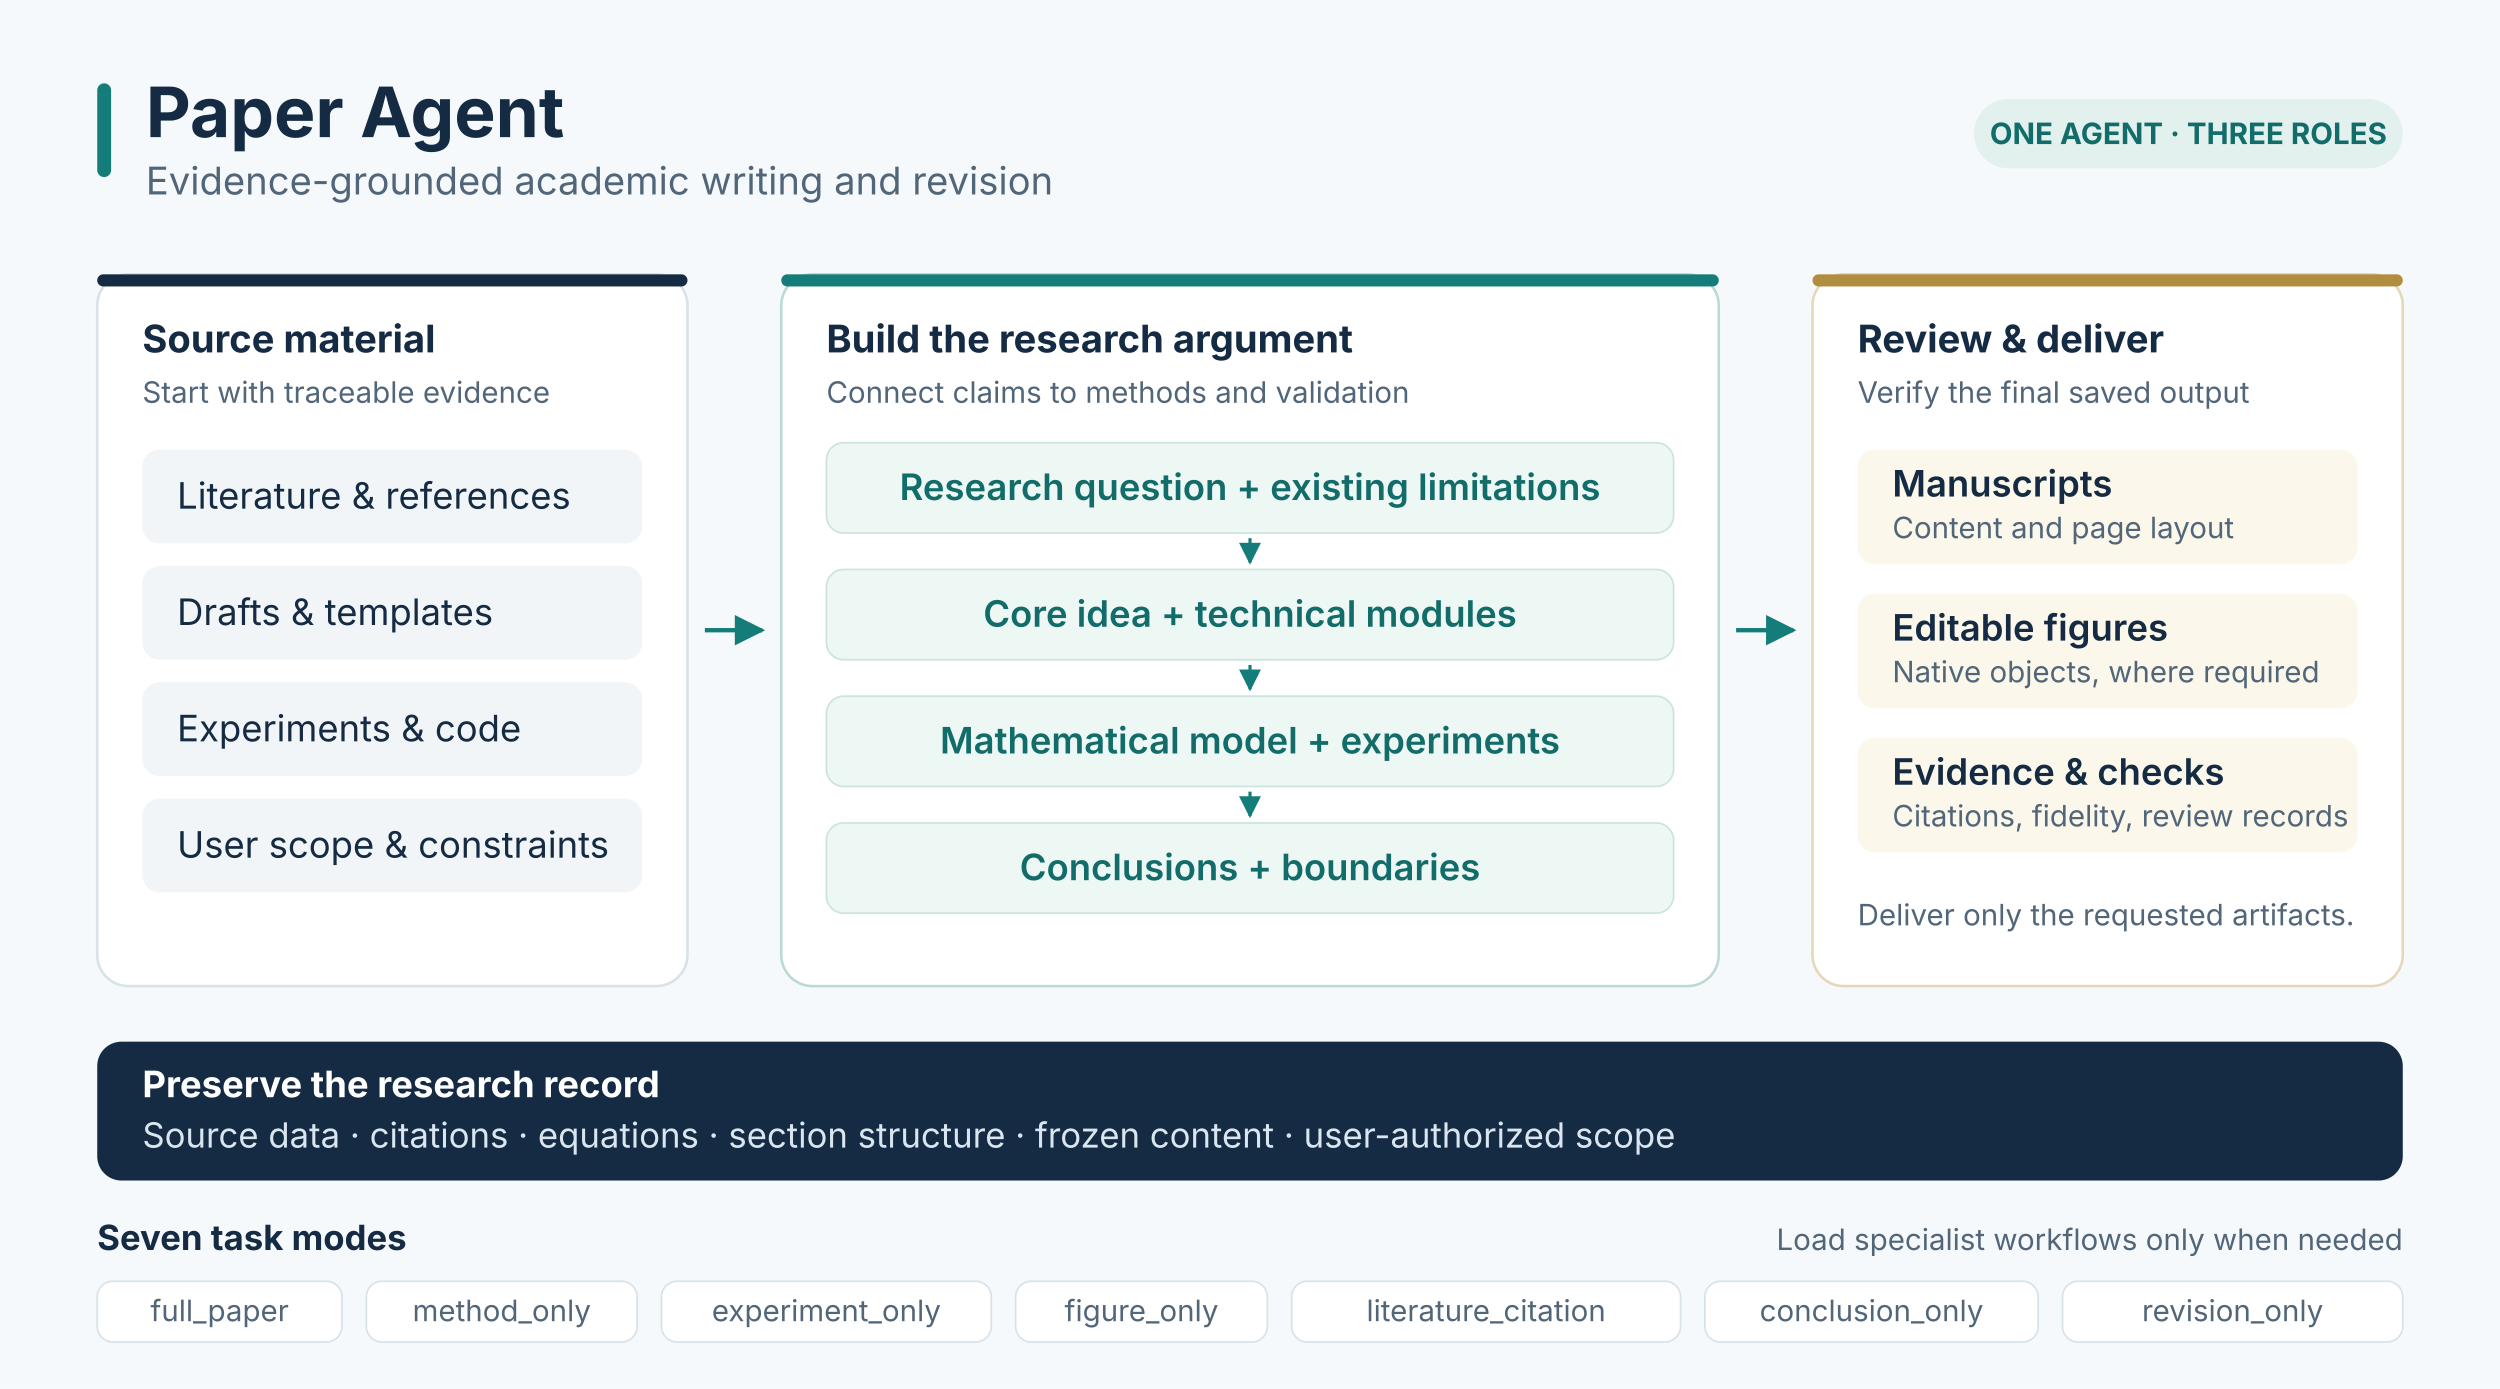
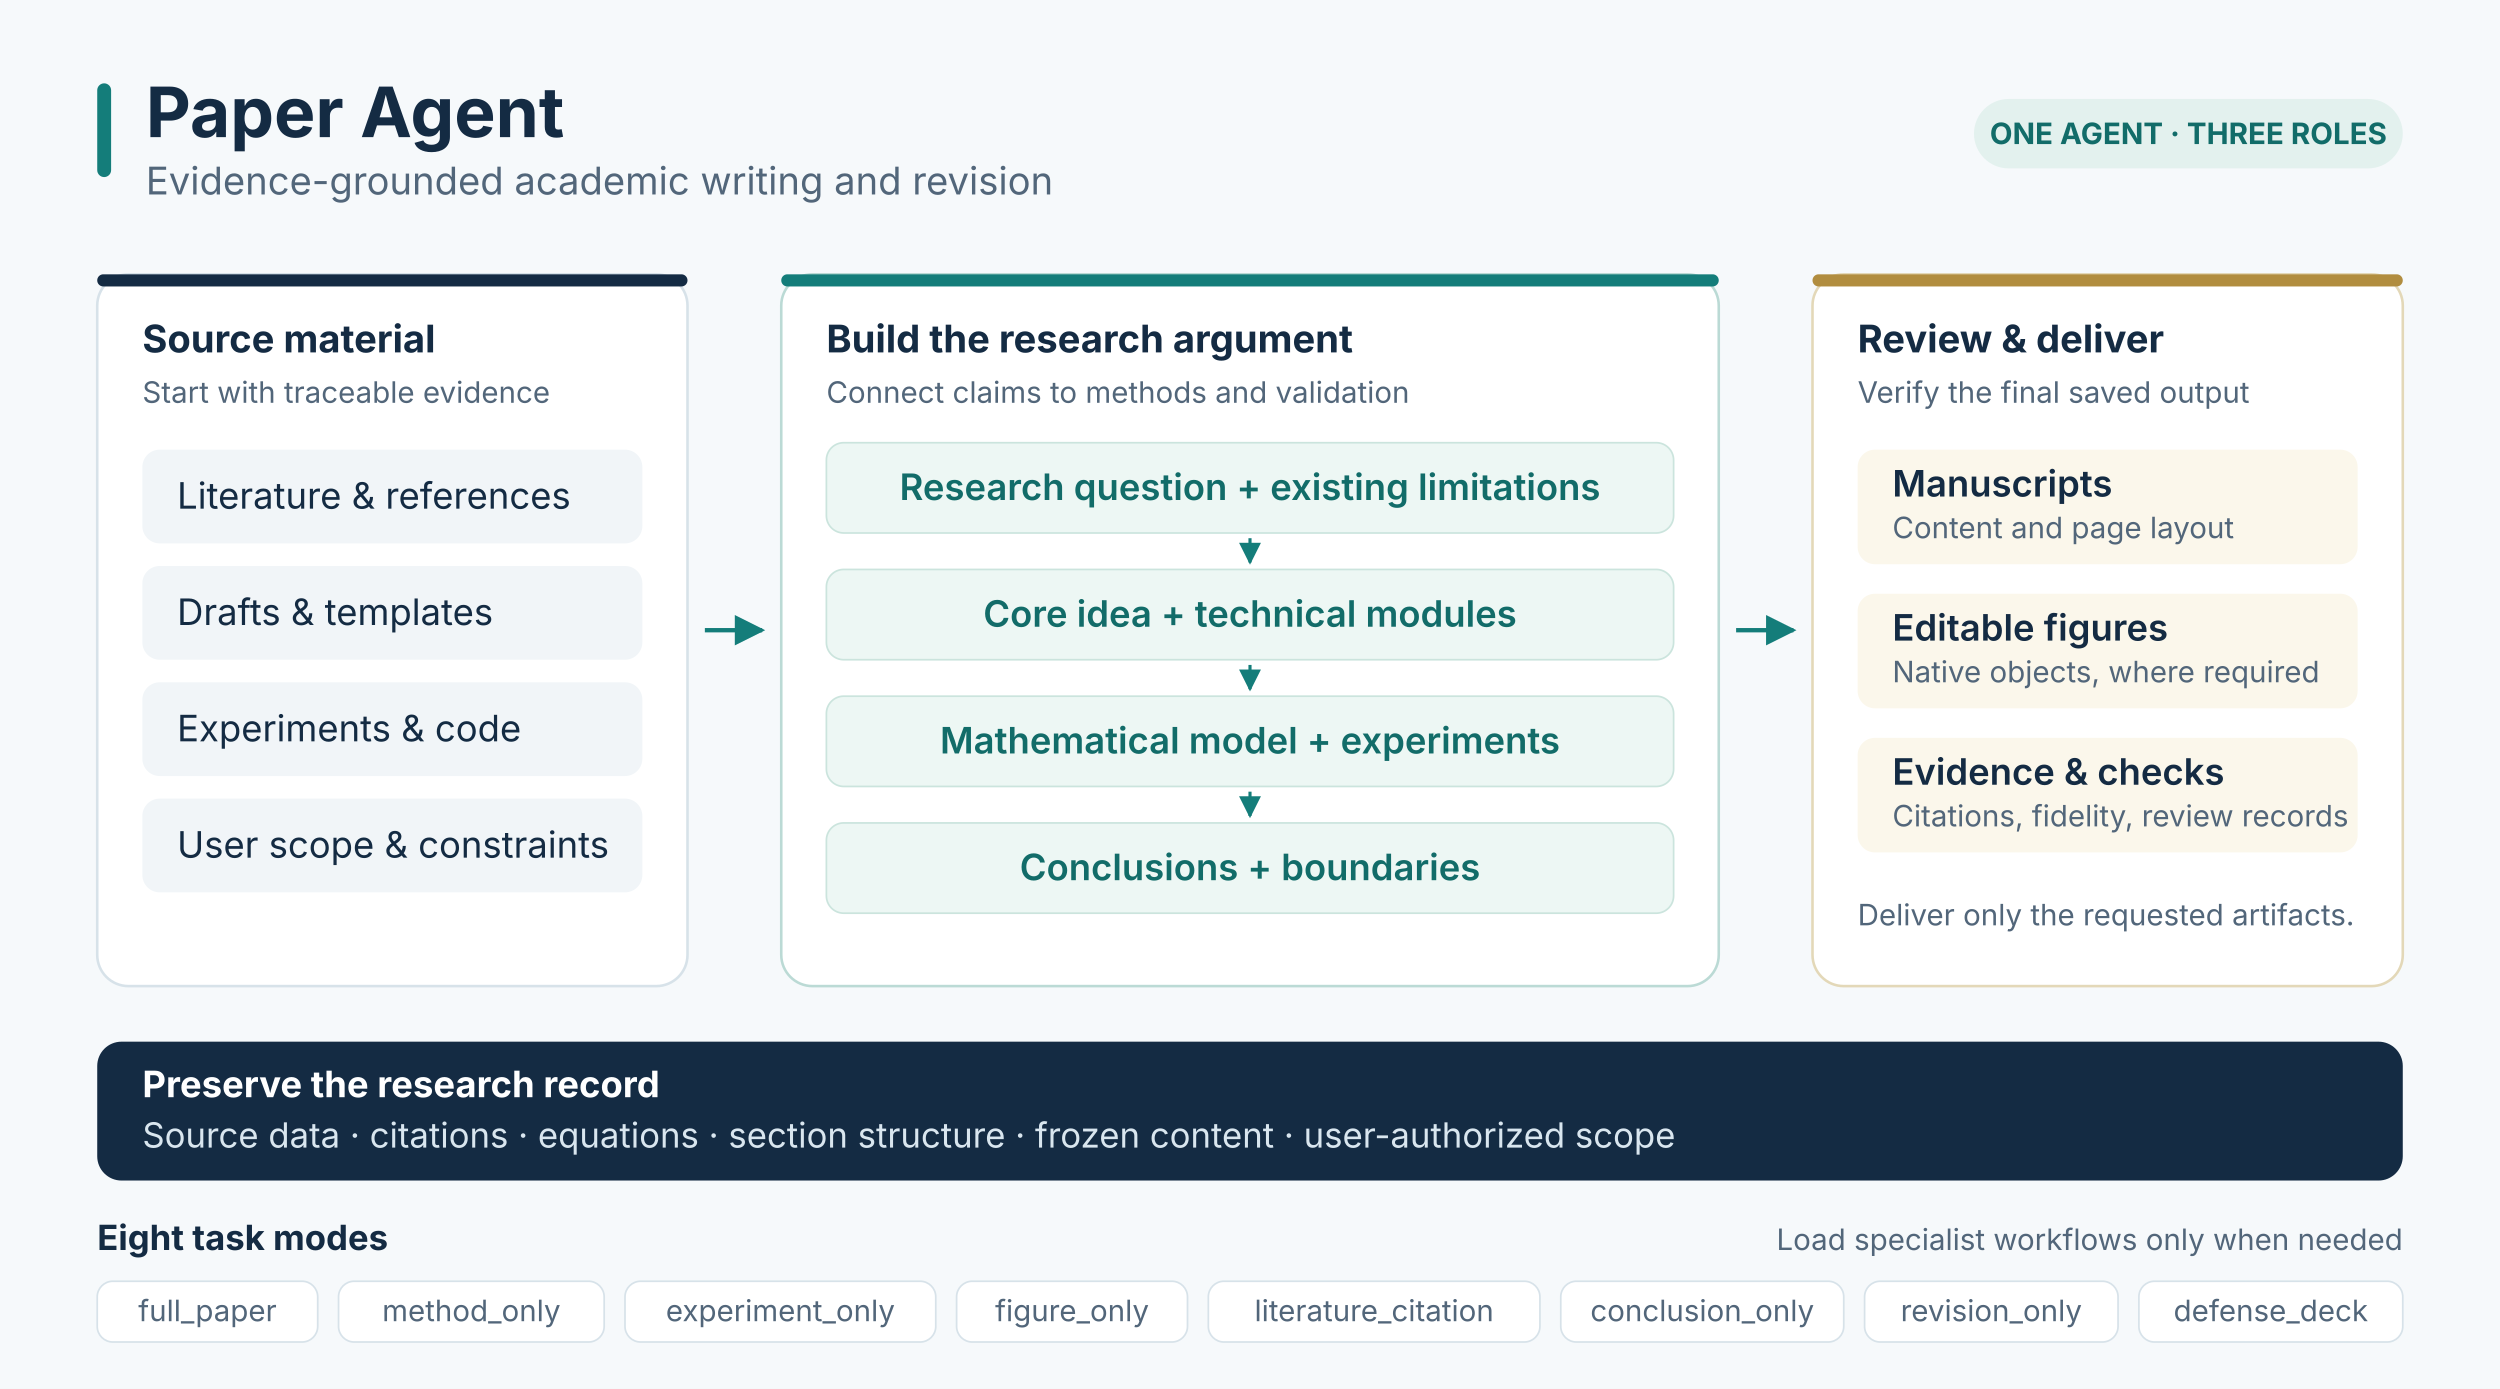
<svg xmlns="http://www.w3.org/2000/svg" width="1440" height="800" viewBox="0 0 1440 800" role="img" aria-labelledby="title desc">
  <defs>
    <marker id="arrow" viewBox="0 0 10 10" refX="9" refY="5" markerWidth="7" markerHeight="7" orient="auto-start-reverse">
      <path d="M 0 0 L 10 5 L 0 10 Z" fill="#147D7A" />
    </marker>
    <style>
      text { font-family: Inter, "Segoe UI", Arial, sans-serif; }
      .ink { fill: #142B43; } .muted { fill: #52667A; }
      .label { font-size: 22px; font-weight: 650; fill: #142B43; }
      .body { font-size: 20px; fill: #52667A; }
      .tiny { font-size: 17px; fill: #52667A; }
    </style>
  </defs>
  <rect width="1440" height="800" fill="#F6F9FB" />
  <rect x="56" y="48" width="8" height="54" rx="4" fill="#147D7A" />
  <text x="84" y="79" class="ink" font-size="40" font-weight="750">Paper Agent</text>
  <text x="84" y="112" class="muted" font-size="22">Evidence-grounded academic writing and revision</text>
  <rect x="1137" y="57" width="247" height="40" rx="20" fill="#E3F1EE" />
  <text x="1260.5" y="83" text-anchor="middle" fill="#126C69" font-size="17" font-weight="650">ONE AGENT · THREE ROLES</text>
  <rect x="56" y="158" width="340" height="410" rx="18" fill="#FFFFFF" stroke="#D7E2E9" stroke-width="1.5" />
  <rect x="56" y="158" width="340" height="7" rx="3.5" fill="#142B43" />
  <text x="82" y="203" class="label">Source material</text>
  <text x="82" y="232" class="tiny">Start with traceable evidence</text>
  <g fill="#F1F5F8">
    <rect x="82" y="259" width="288" height="54" rx="10" />
    <rect x="82" y="326" width="288" height="54" rx="10" />
    <rect x="82" y="393" width="288" height="54" rx="10" />
    <rect x="82" y="460" width="288" height="54" rx="10" />
  </g>
  <g fill="#142B43" font-size="21">
    <text x="102" y="293">Literature &amp; references</text>
    <text x="102" y="360">Drafts &amp; templates</text>
    <text x="102" y="427">Experiments &amp; code</text>
    <text x="102" y="494">User scope &amp; constraints</text>
  </g>
  <path d="M 406 363 H 439" fill="none" stroke="#147D7A" stroke-width="2.5" marker-end="url(#arrow)" />
  <rect x="450" y="158" width="540" height="410" rx="18" fill="#FFFFFF" stroke="#BBDAD5" stroke-width="1.5" />
  <rect x="450" y="158" width="540" height="7" rx="3.5" fill="#147D7A" />
  <text x="476" y="203" class="label">Build the research argument</text>
  <text x="476" y="232" class="tiny">Connect claims to methods and validation</text>
  <g fill="#EDF7F4" stroke="#CBE4DD">
    <rect x="476" y="255" width="488" height="52" rx="10" />
    <rect x="476" y="328" width="488" height="52" rx="10" />
    <rect x="476" y="401" width="488" height="52" rx="10" />
    <rect x="476" y="474" width="488" height="52" rx="10" />
  </g>
  <g fill="#126C69" font-size="21" font-weight="600" text-anchor="middle">
    <text x="720" y="288">Research question + existing limitations</text>
    <text x="720" y="361">Core idea + technical modules</text>
    <text x="720" y="434">Mathematical model + experiments</text>
    <text x="720" y="507">Conclusions + boundaries</text>
  </g>
  <g fill="none" stroke="#147D7A" stroke-width="1.8" marker-end="url(#arrow)">
    <path d="M 720 310 V 324" />
    <path d="M 720 383 V 397" />
    <path d="M 720 456 V 470" />
  </g>
  <path d="M 1000 363 H 1033" fill="none" stroke="#147D7A" stroke-width="2.5" marker-end="url(#arrow)" />
  <rect x="1044" y="158" width="340" height="410" rx="18" fill="#FFFFFF" stroke="#E3D8B8" stroke-width="1.5" />
  <rect x="1044" y="158" width="340" height="7" rx="3.5" fill="#B18D3F" />
  <text x="1070" y="203" class="label">Review &amp; deliver</text>
  <text x="1070" y="232" class="tiny">Verify the final saved output</text>
  <g fill="#FBF7EB">
    <rect x="1070" y="259" width="288" height="66" rx="10" />
    <rect x="1070" y="342" width="288" height="66" rx="10" />
    <rect x="1070" y="425" width="288" height="66" rx="10" />
  </g>
  <g fill="#142B43" font-size="21" font-weight="600">
    <text x="1090" y="286">Manuscripts</text>
    <text x="1090" y="369">Editable figures</text>
    <text x="1090" y="452">Evidence &amp; checks</text>
  </g>
  <g class="tiny">
    <text x="1090" y="310">Content and page layout</text>
    <text x="1090" y="393">Native objects, where required</text>
    <text x="1090" y="476">Citations, fidelity, review records</text>
  </g>
  <text x="1070" y="533" class="tiny">Deliver only the requested artifacts.</text>
  <rect x="56" y="600" width="1328" height="80" rx="14" fill="#142B43" />
  <text x="82" y="632" fill="#FFFFFF" font-size="21" font-weight="650">Preserve the research record</text>
  <text x="82" y="661" fill="#D9E6EF" font-size="20">Source data · citations · equations · section structure · frozen content · user-authorized scope</text>
-   <text x="56" y="720" class="ink" font-size="20" font-weight="650">Seven task modes</text>
+   <text x="56" y="720" class="ink" font-size="20" font-weight="650">Eight task modes</text>
  <text x="1384" y="720" text-anchor="end" class="tiny">Load specialist workflows only when needed</text>
  <g fill="#FFFFFF" stroke="#D7E2E9">
-     <rect x="56" y="738" width="141" height="35" rx="9" />
-     <rect x="211" y="738" width="156" height="35" rx="9" />
-     <rect x="381" y="738" width="190" height="35" rx="9" />
-     <rect x="585" y="738" width="145" height="35" rx="9" />
-     <rect x="744" y="738" width="224" height="35" rx="9" />
-     <rect x="982" y="738" width="192" height="35" rx="9" />
-     <rect x="1188" y="738" width="196" height="35" rx="9" />
+     <rect x="56" y="738" width="127" height="35" rx="9" />
+     <rect x="195" y="738" width="153" height="35" rx="9" />
+     <rect x="360" y="738" width="179" height="35" rx="9" />
+     <rect x="551" y="738" width="133" height="35" rx="9" />
+     <rect x="696" y="738" width="191" height="35" rx="9" />
+     <rect x="899" y="738" width="163" height="35" rx="9" />
+     <rect x="1074" y="738" width="146" height="35" rx="9" />
+     <rect x="1232" y="738" width="152" height="35" rx="9" />
  </g>
  <g font-size="17" fill="#52667A" text-anchor="middle">
-     <text x="126.5" y="761">full_paper</text>
-     <text x="289" y="761">method_only</text>
-     <text x="476" y="761">experiment_only</text>
-     <text x="657.5" y="761">figure_only</text>
-     <text x="856" y="761">literature_citation</text>
-     <text x="1078" y="761">conclusion_only</text>
-     <text x="1286" y="761">revision_only</text>
+     <text x="119.5" y="761">full_paper</text>
+     <text x="271.5" y="761">method_only</text>
+     <text x="449.5" y="761">experiment_only</text>
+     <text x="617.5" y="761">figure_only</text>
+     <text x="791.5" y="761">literature_citation</text>
+     <text x="980.5" y="761">conclusion_only</text>
+     <text x="1147" y="761">revision_only</text>
+     <text x="1308" y="761">defense_deck</text>
  </g>
</svg>
